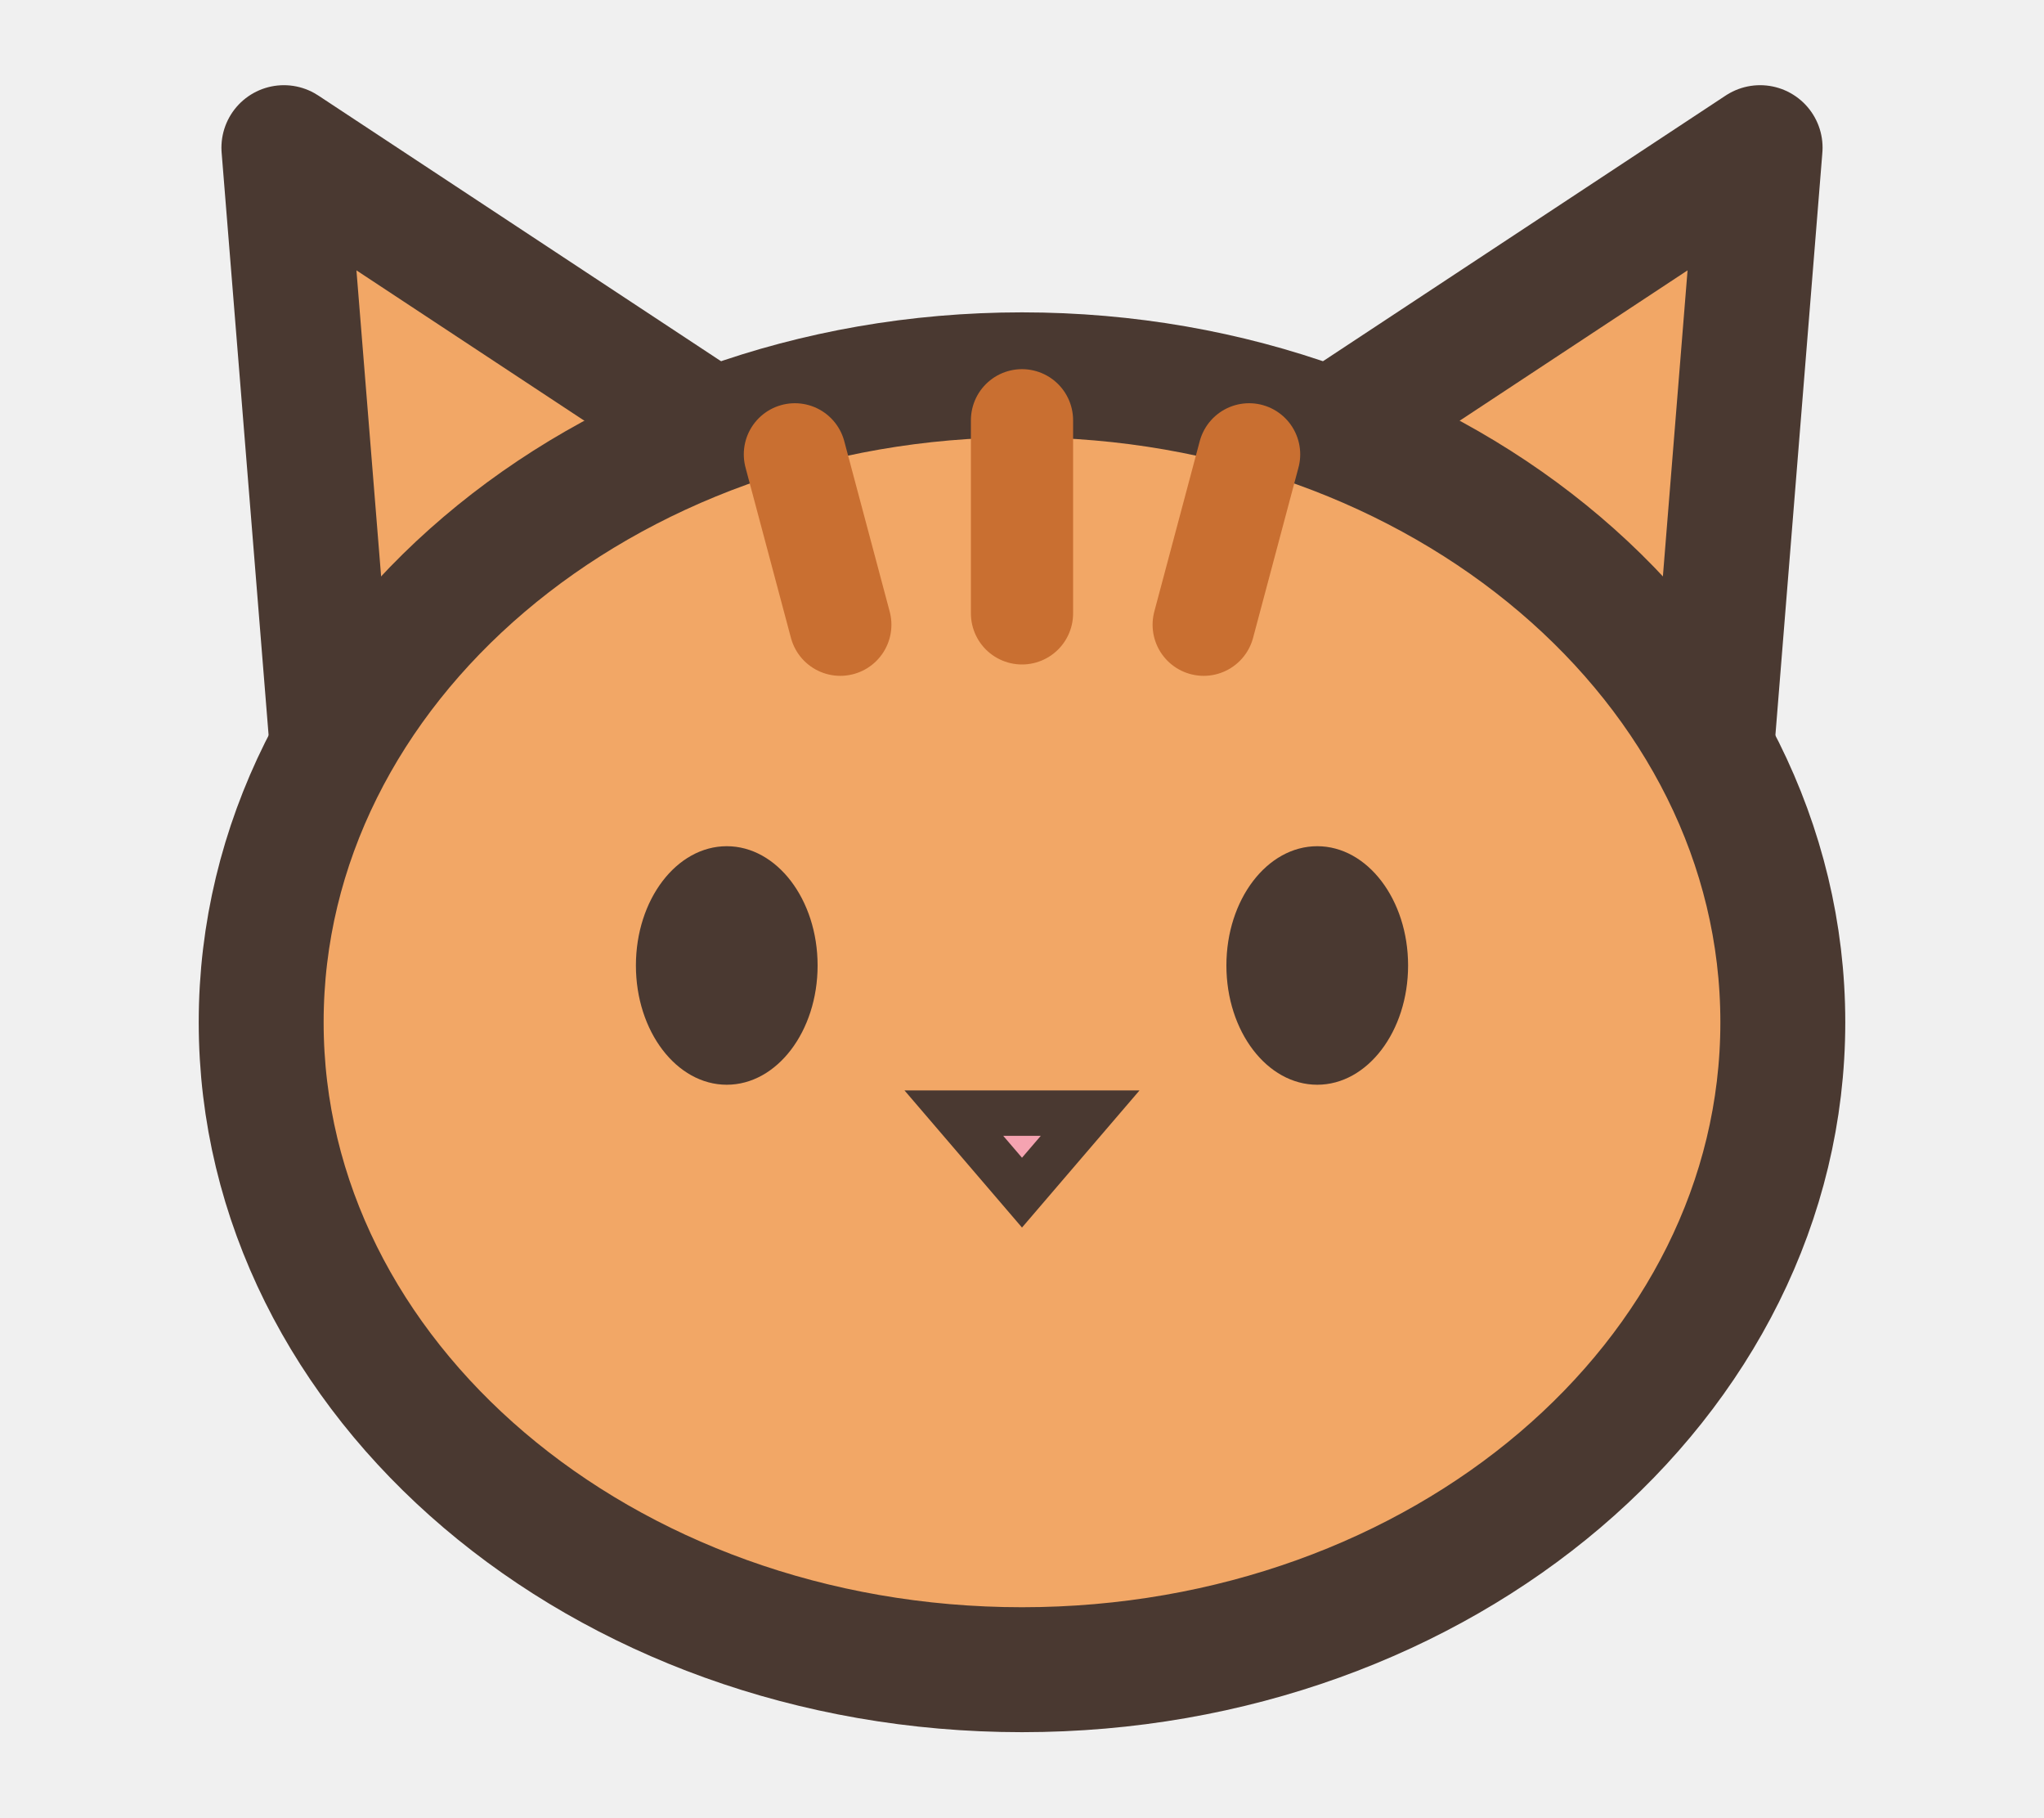
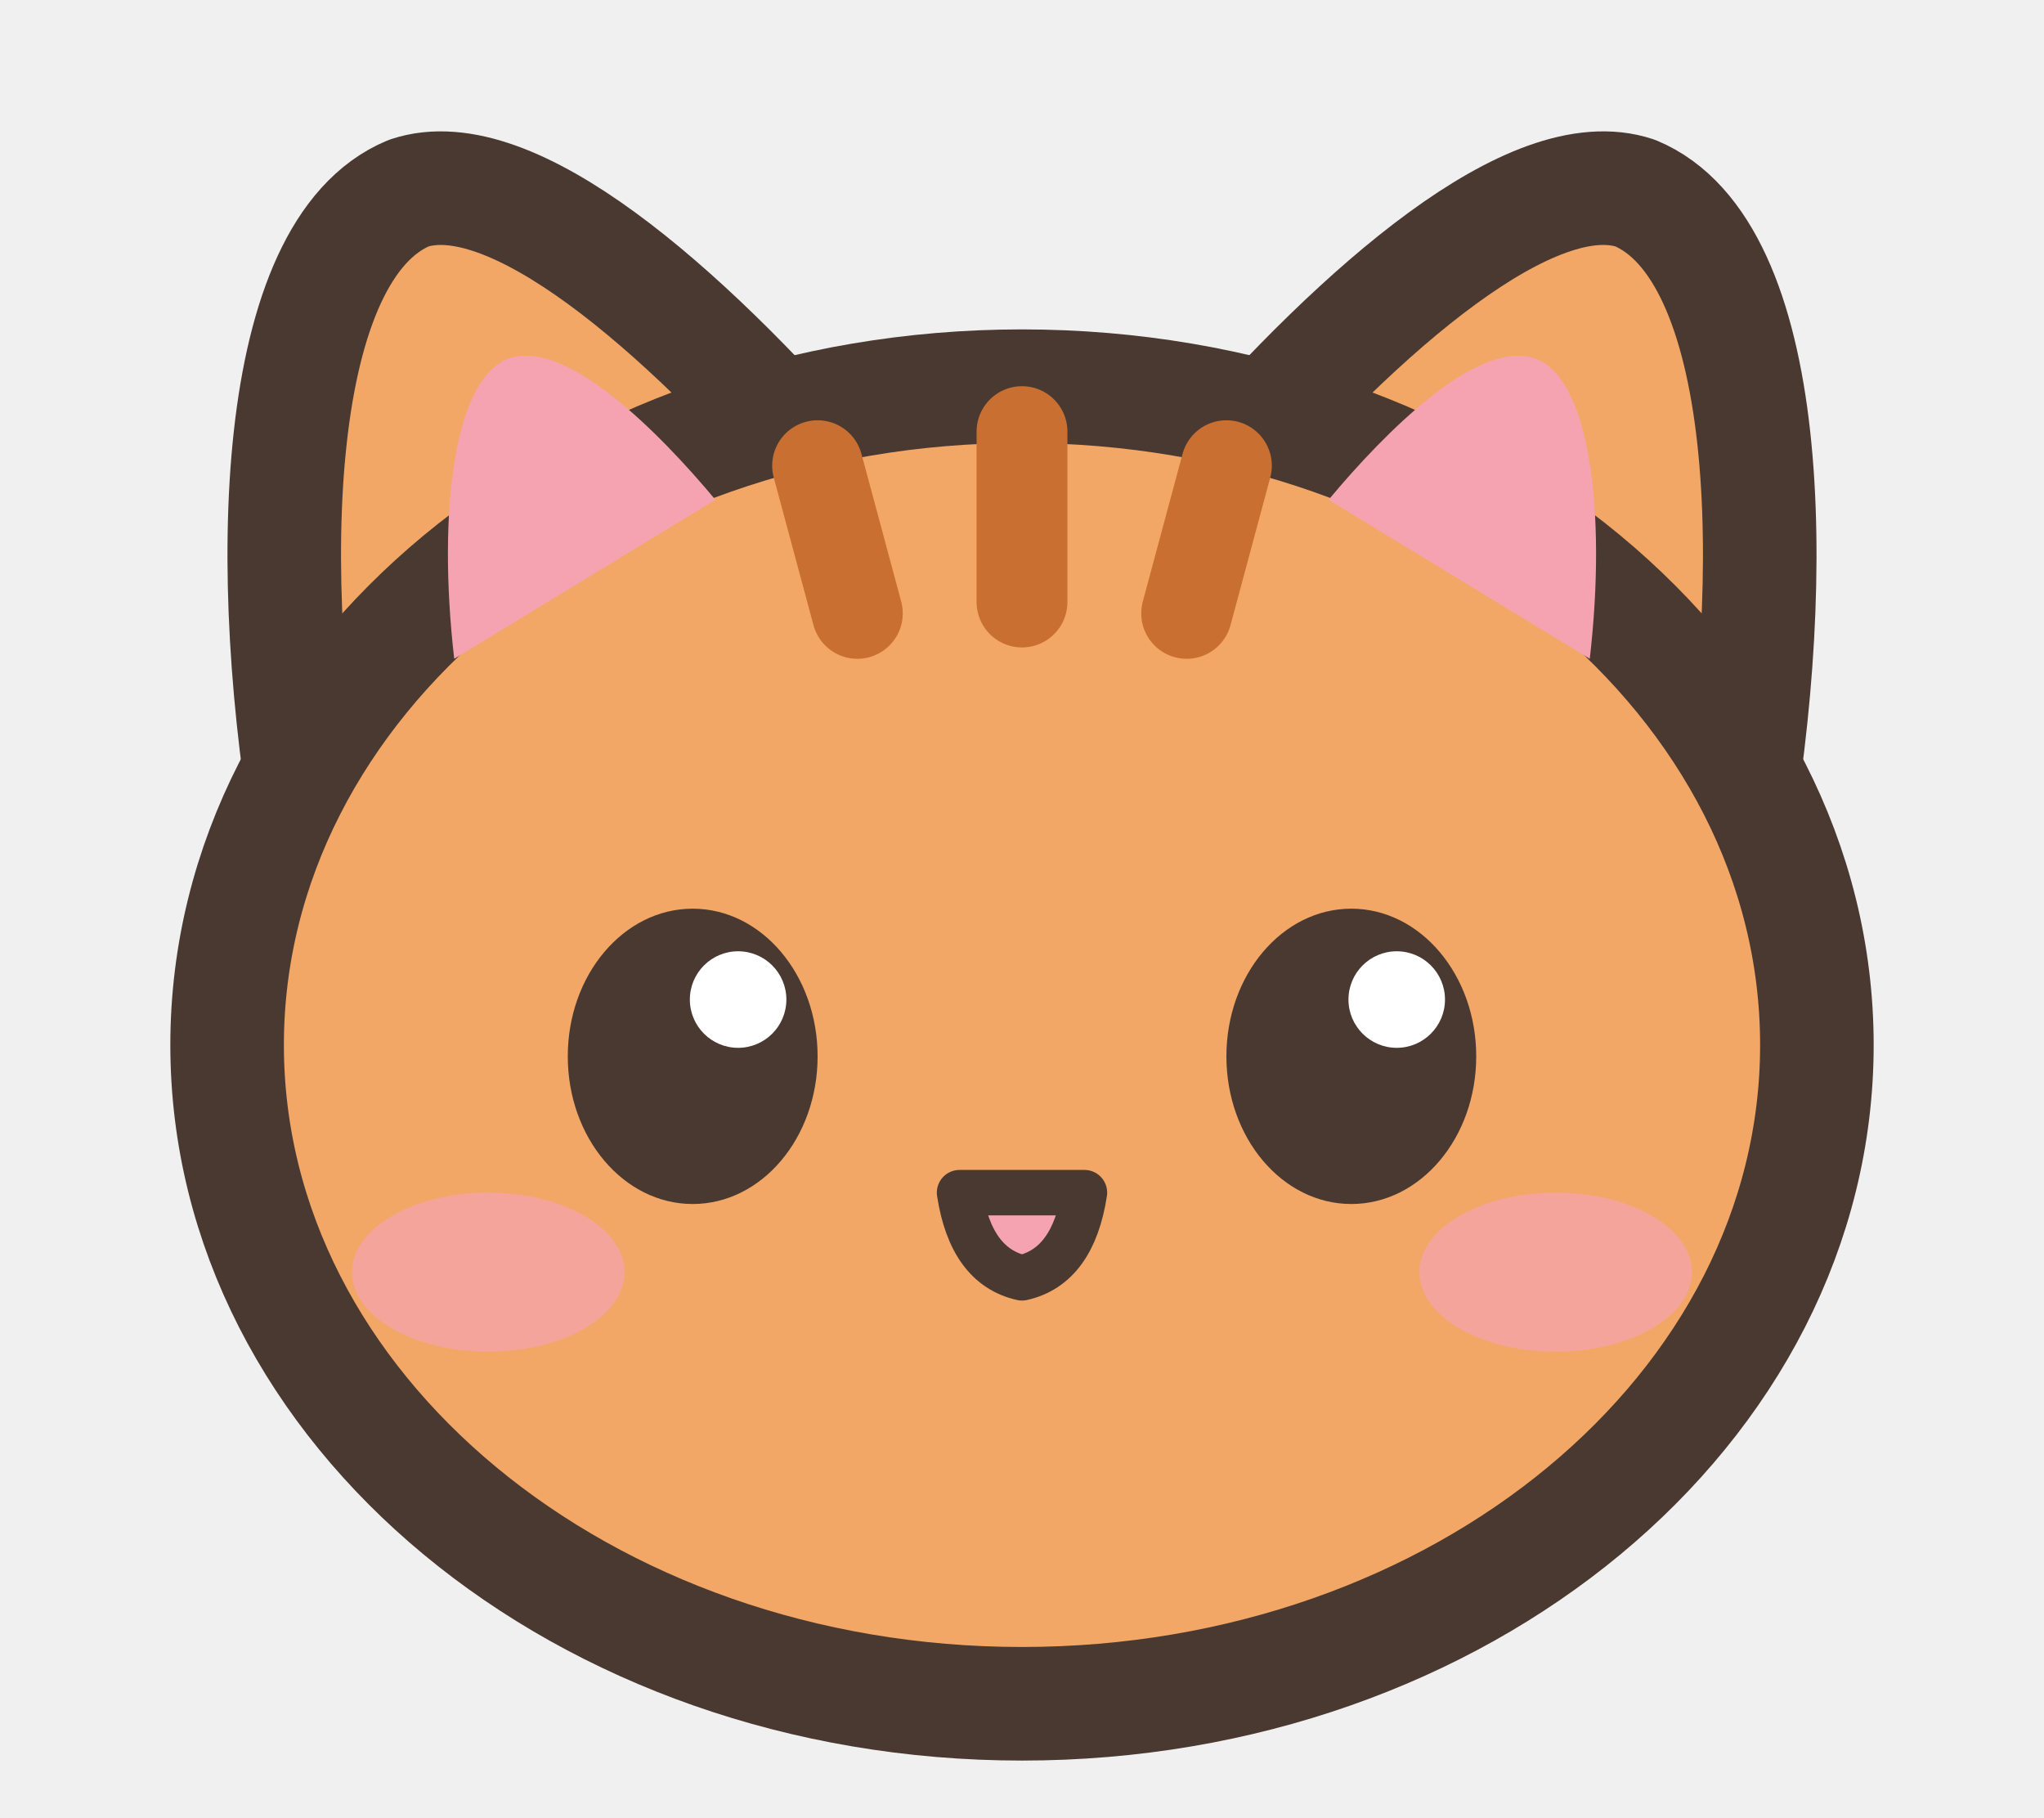
<svg xmlns="http://www.w3.org/2000/svg" viewBox="0 0 36 32">
-   <g stroke="#4a3931" stroke-width="2.2" stroke-linejoin="round">
-     <path fill="#f2a766" d="M6 15 5 2.6l9.4 6.2zM30 15l1-12.4-9.4 6.2z" />
-     <ellipse fill="#f2a766" cx="18" cy="18" rx="13.4" ry="11.4" />
+   <g stroke="#4a3931" stroke-width="2" stroke-linejoin="round" fill="#f2a766">
+     <path d="M5.5 15C4.6 10 4.8 4.4 7.2 3.4 9 2.8 12 5.4 14.6 8.4ZM30.5 15C31.4 10 31.2 4.4 28.8 3.4 27 2.8 24 5.4 21.4 8.4Z" />
+     <ellipse cx="18" cy="18.4" rx="14" ry="11.6" />
  </g>
-   <path d="M18 7.4v3.4M14 8l.8 3M22 8l-.8 3" stroke="#c96f31" stroke-width="1.8" stroke-linecap="round" />
-   <ellipse fill="#4a3931" cx="12.8" cy="17" rx="1.6" ry="2.1" />
-   <ellipse fill="#4a3931" cx="23.2" cy="17" rx="1.6" ry="2.1" />
-   <path fill="#f5a3b1" stroke="#4a3931" stroke-width=".8" d="M16.8 19.6h2.4L18 21z" />
+   <path fill="#f5a3b1" d="M8 11.6C7.7 9 8 6.6 9 6.3 10 6 11.6 7.6 12.6 8.8ZM28 11.6C28.3 9 28 6.6 27 6.3 26 6 24.4 7.6 23.4 8.8Z" />
+   <path d="M18 7.6v3M14.4 8.2l.7 2.6M21.6 8.2l-.7 2.6" stroke="#c96f31" stroke-width="1.6" stroke-linecap="round" />
+   <ellipse fill="#4a3931" cx="12.2" cy="18.6" rx="2.2" ry="2.6" />
+   <ellipse fill="#4a3931" cx="23.8" cy="18.6" rx="2.2" ry="2.6" />
+   <circle fill="#fff" cx="13" cy="17.6" r=".85" />
+   <circle fill="#fff" cx="24.6" cy="17.6" r=".85" />
+   <ellipse fill="#f5a3b1" opacity=".7" cx="8.6" cy="22.4" rx="2.4" ry="1.4" />
+   <ellipse fill="#f5a3b1" opacity=".7" cx="27.4" cy="22.4" rx="2.4" ry="1.4" />
+   <path fill="#f5a3b1" stroke="#4a3931" stroke-width=".8" stroke-linejoin="round" d="M16.9 21h2.2q-.2 1.3-1.1 1.5-.9-.2-1.1-1.5Z" />
</svg>
